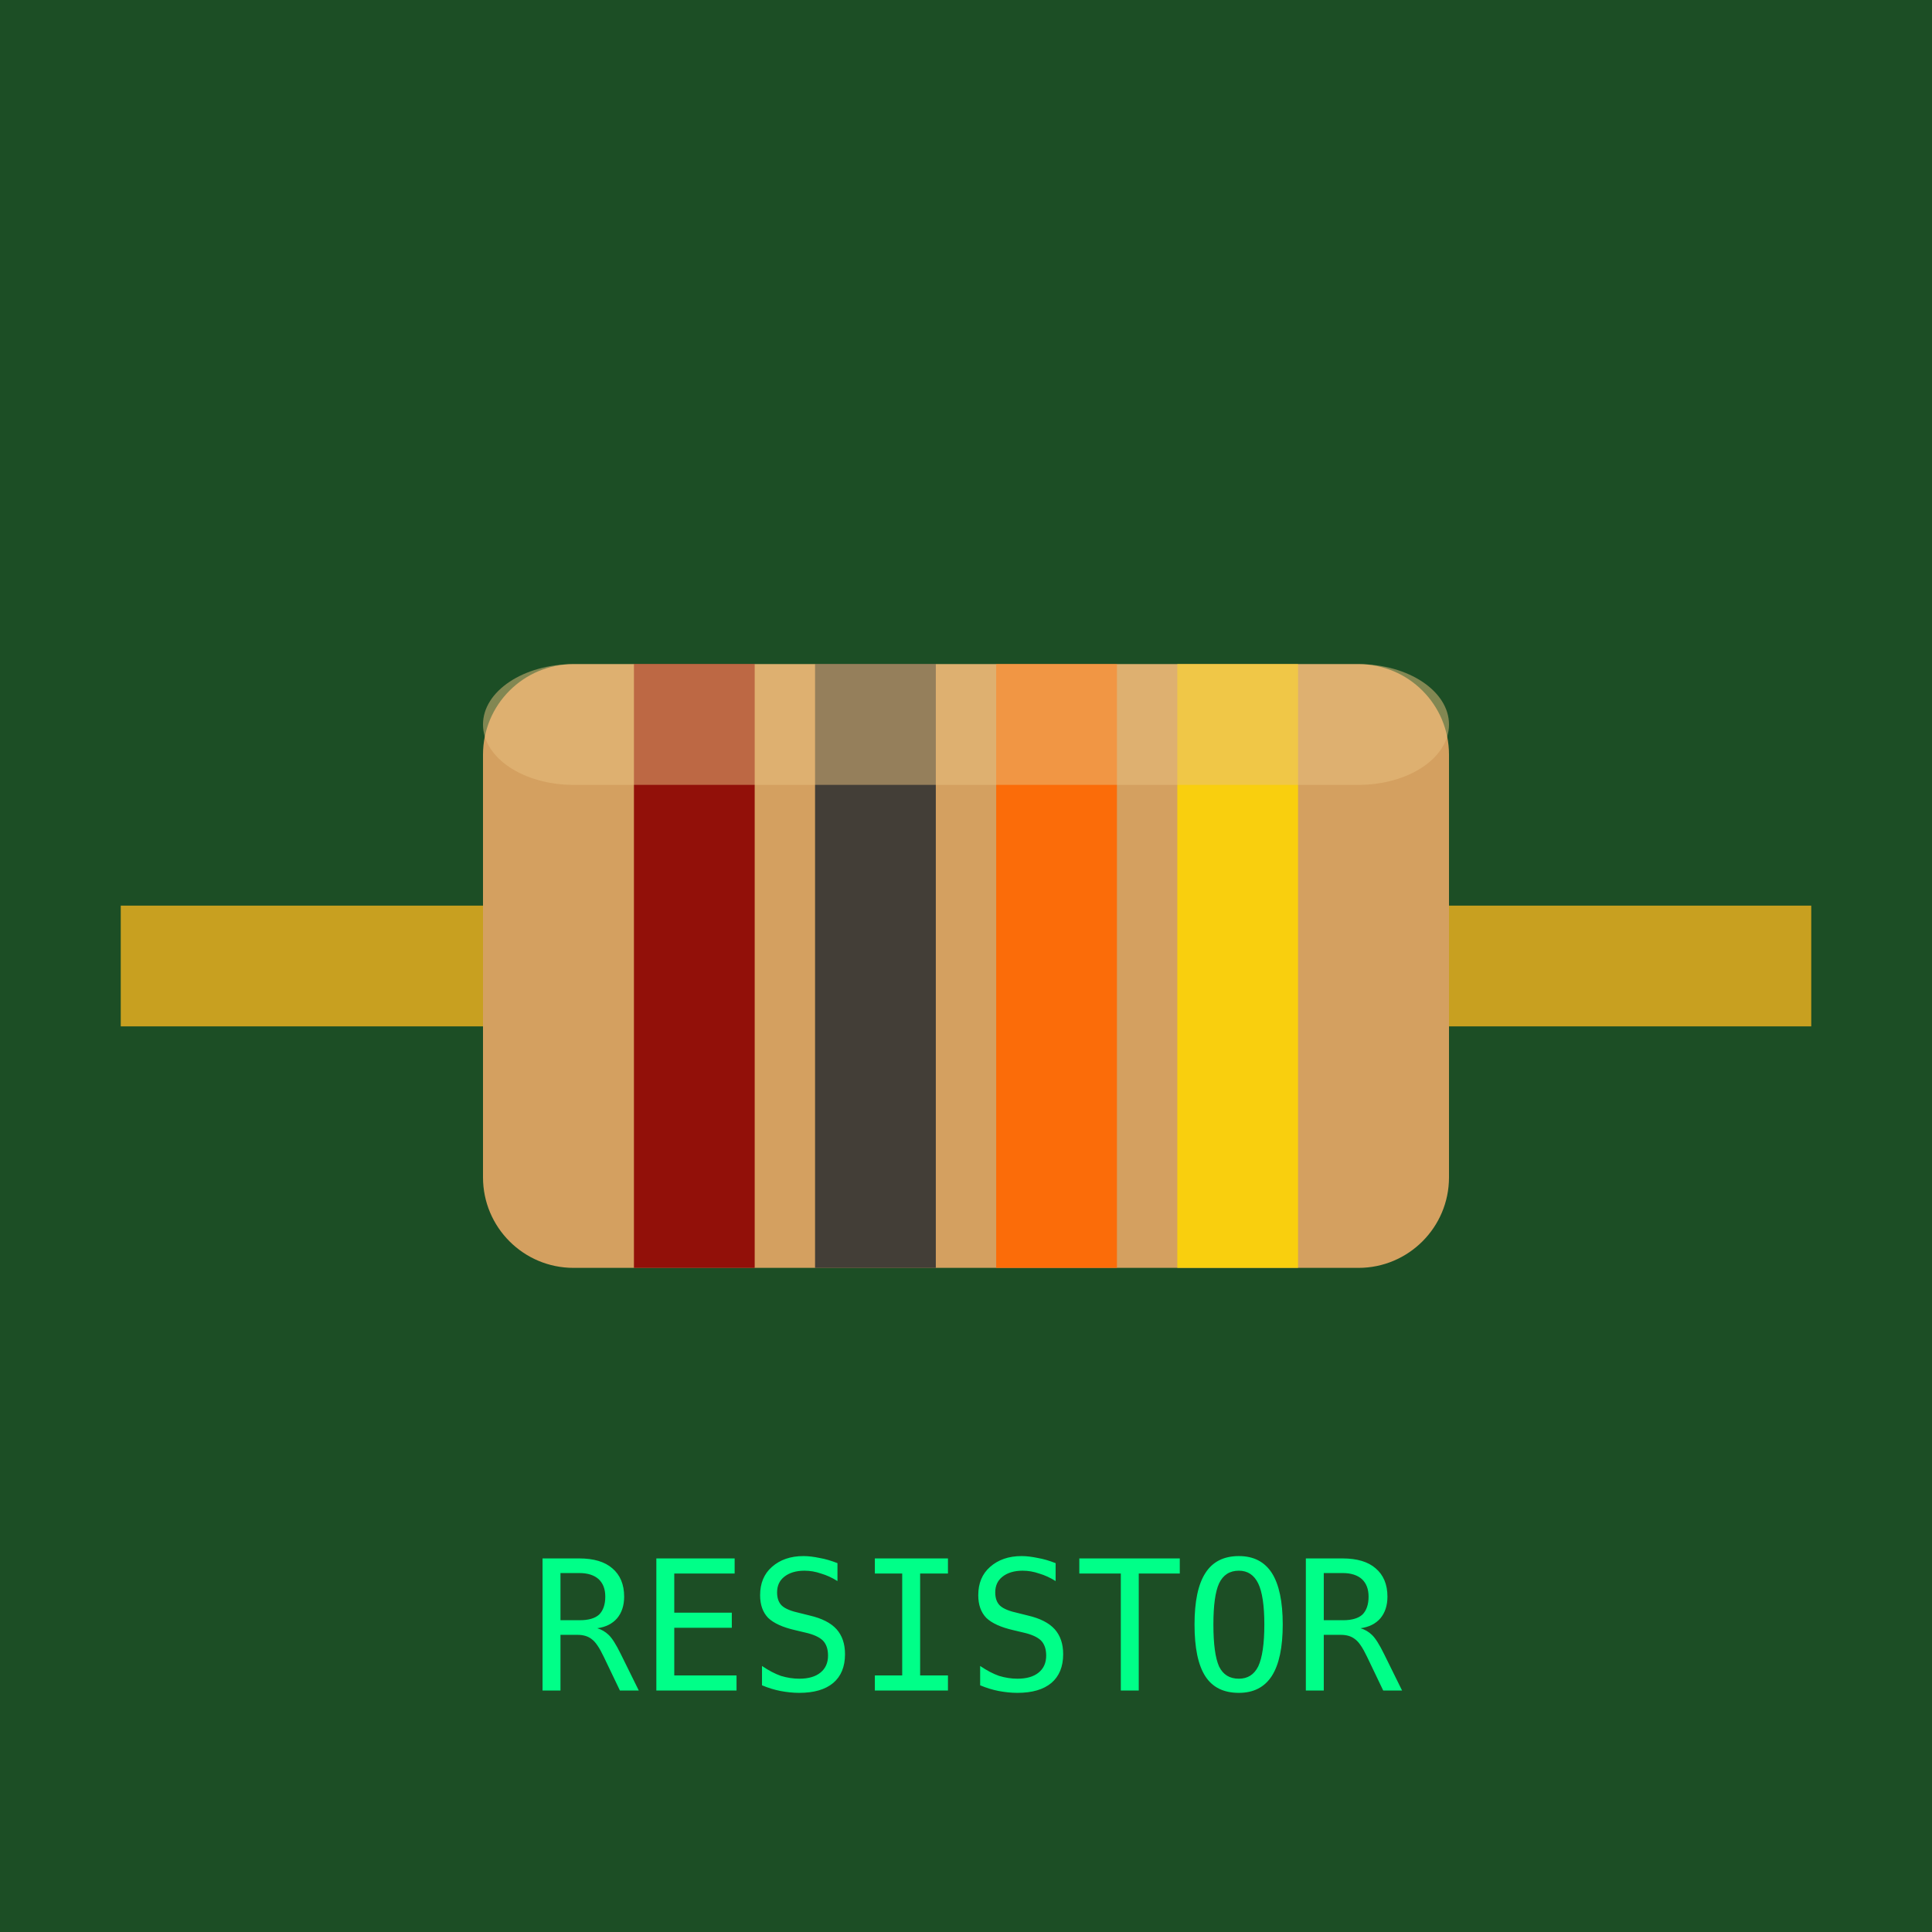
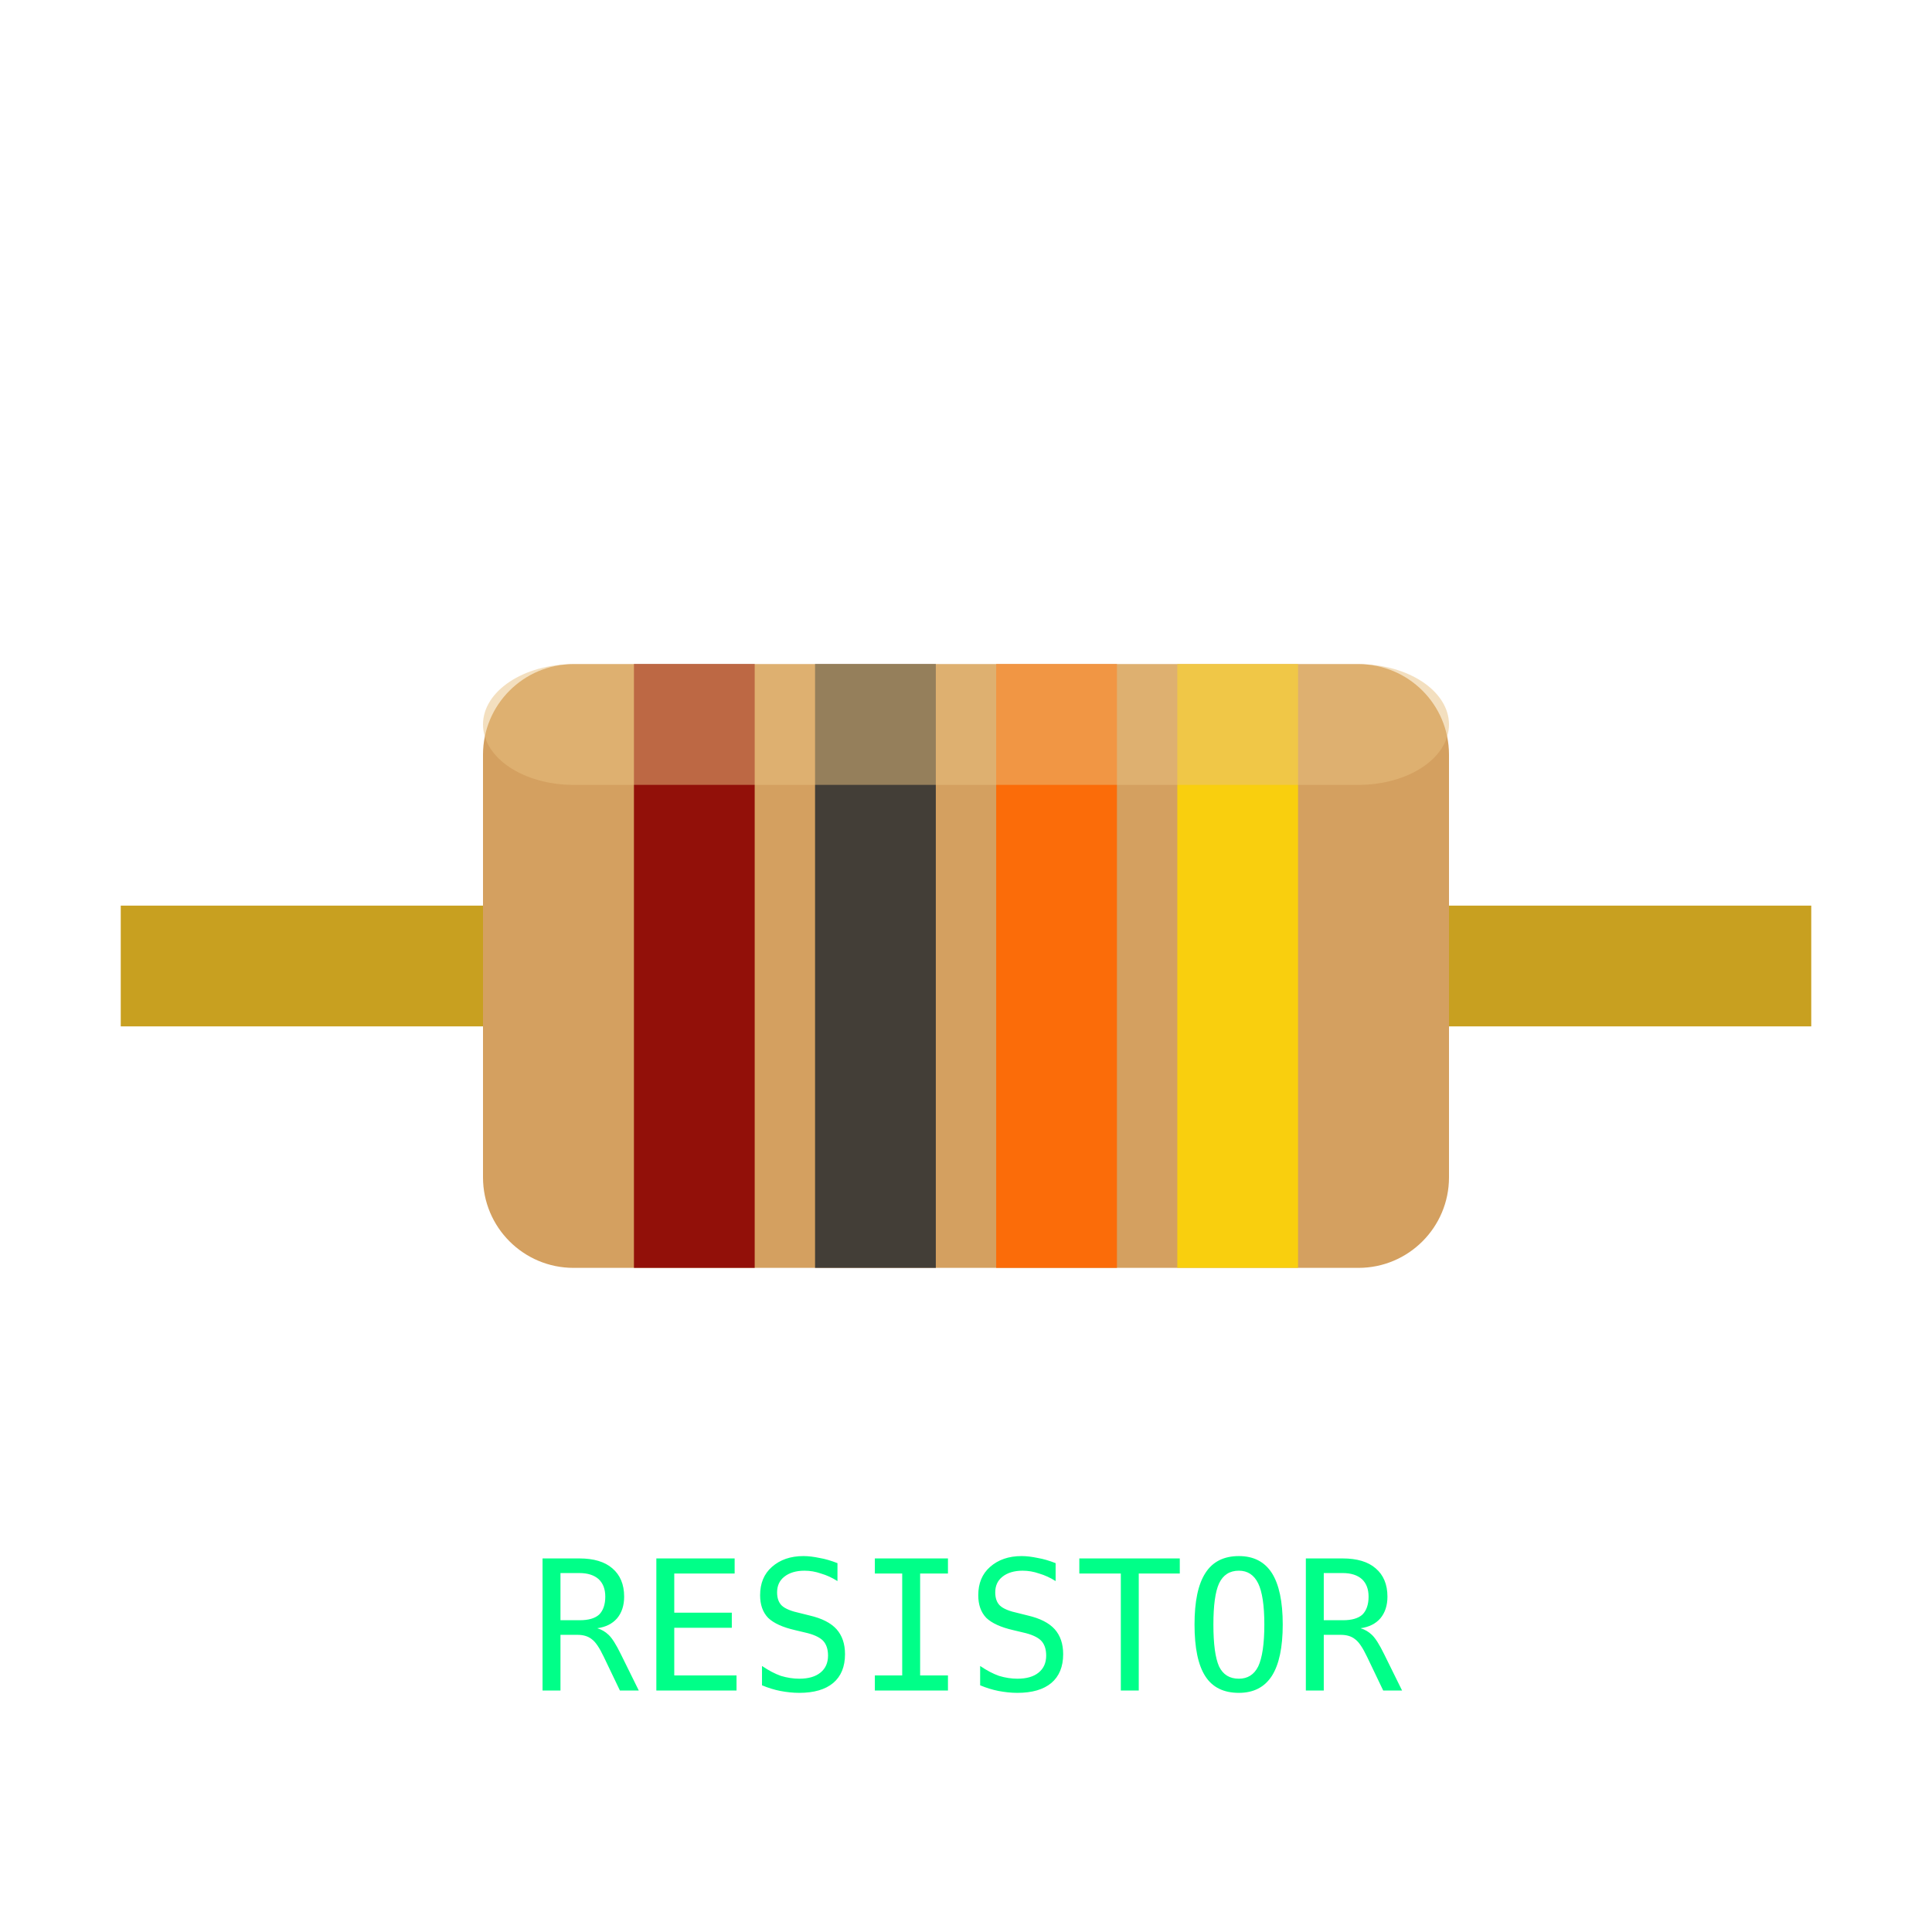
<svg xmlns="http://www.w3.org/2000/svg" viewBox="0 0 64 64" width="64" height="64">
-   <rect width="64" height="64" fill="#1e3a1e" />
-   <rect width="64" height="64" fill="#1a5c2a" opacity="0.6" />
  <rect x="4" y="30" width="12" height="4" fill="#c8a020" />
  <rect x="48" y="30" width="12" height="4" fill="#c8a020" />
  <rect x="16" y="22" width="32" height="20" rx="3" fill="#d4a060" />
  <rect x="21" y="22" width="4" height="20" fill="#8B0000" opacity="0.9" />
  <rect x="27" y="22" width="4" height="20" fill="#333" opacity="0.9" />
  <rect x="33" y="22" width="4" height="20" fill="#ff6600" opacity="0.9" />
  <rect x="39" y="22" width="4" height="20" fill="#ffd700" opacity="0.85" />
  <rect x="16" y="22" width="32" height="4" rx="3" fill="#e8c080" opacity="0.5" />
  <text x="32" y="56" font-family="monospace" font-size="6" fill="#00ff88" text-anchor="middle">RESISTOR</text>
</svg>
